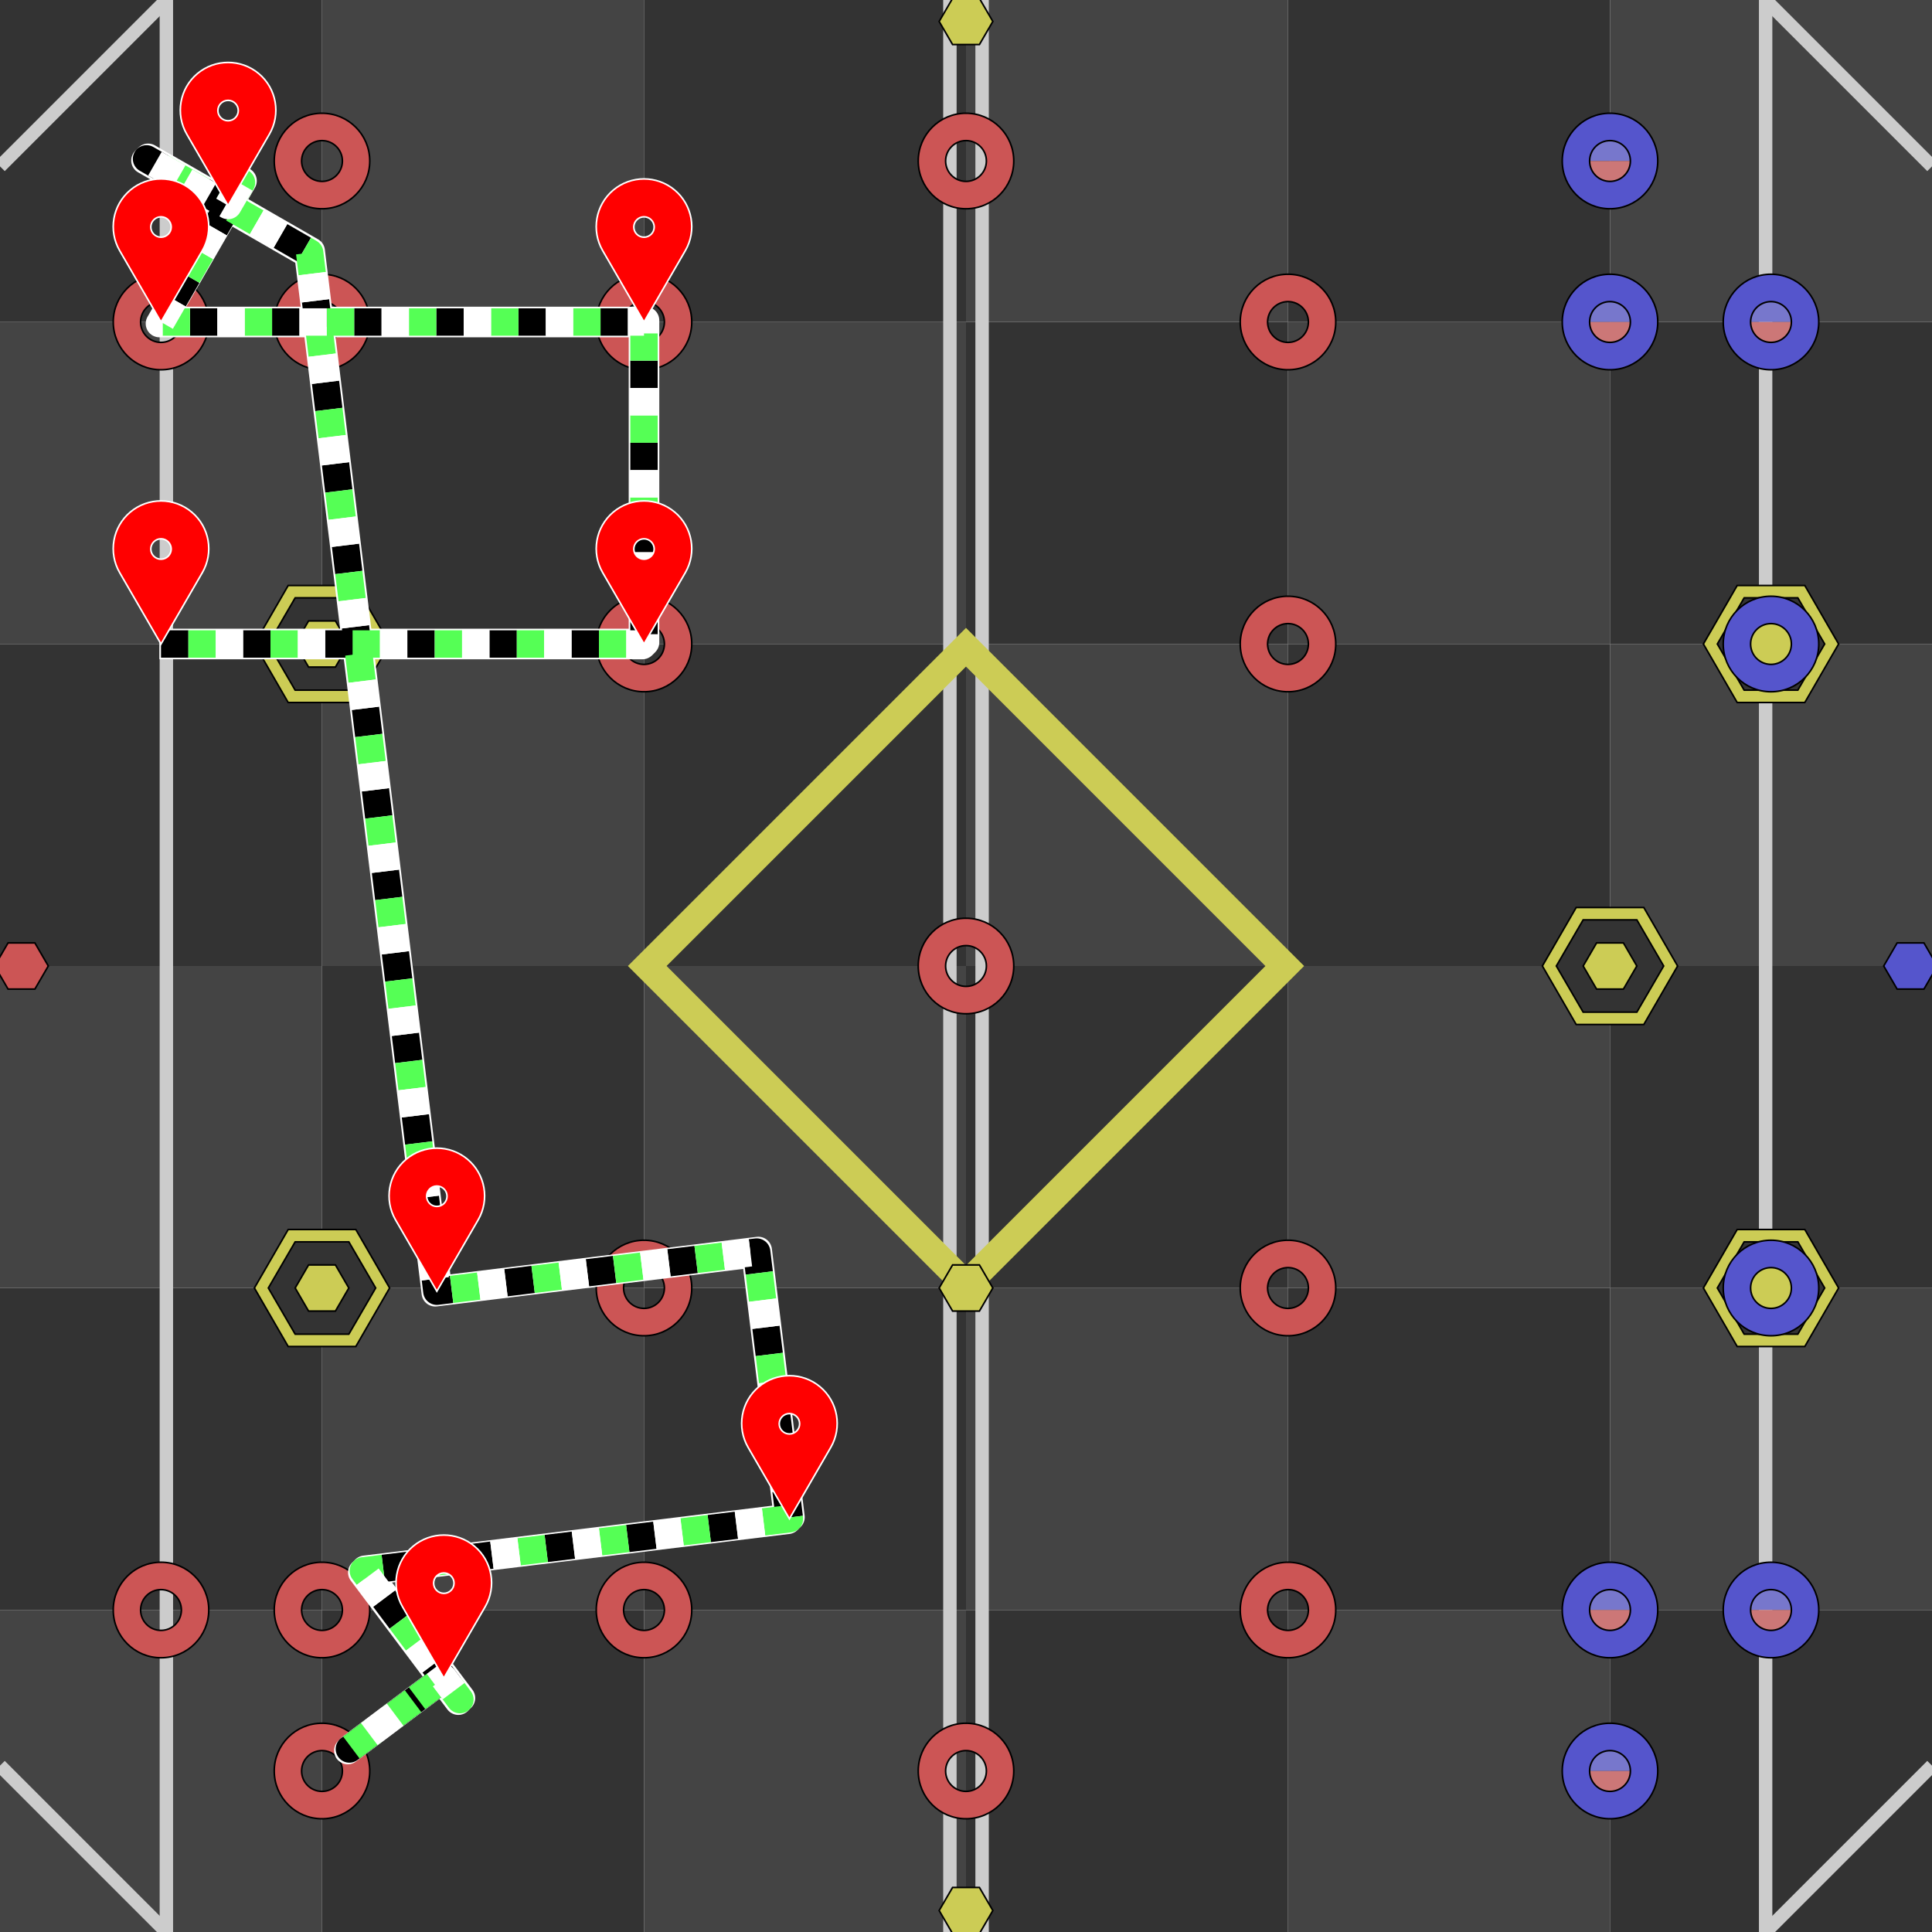
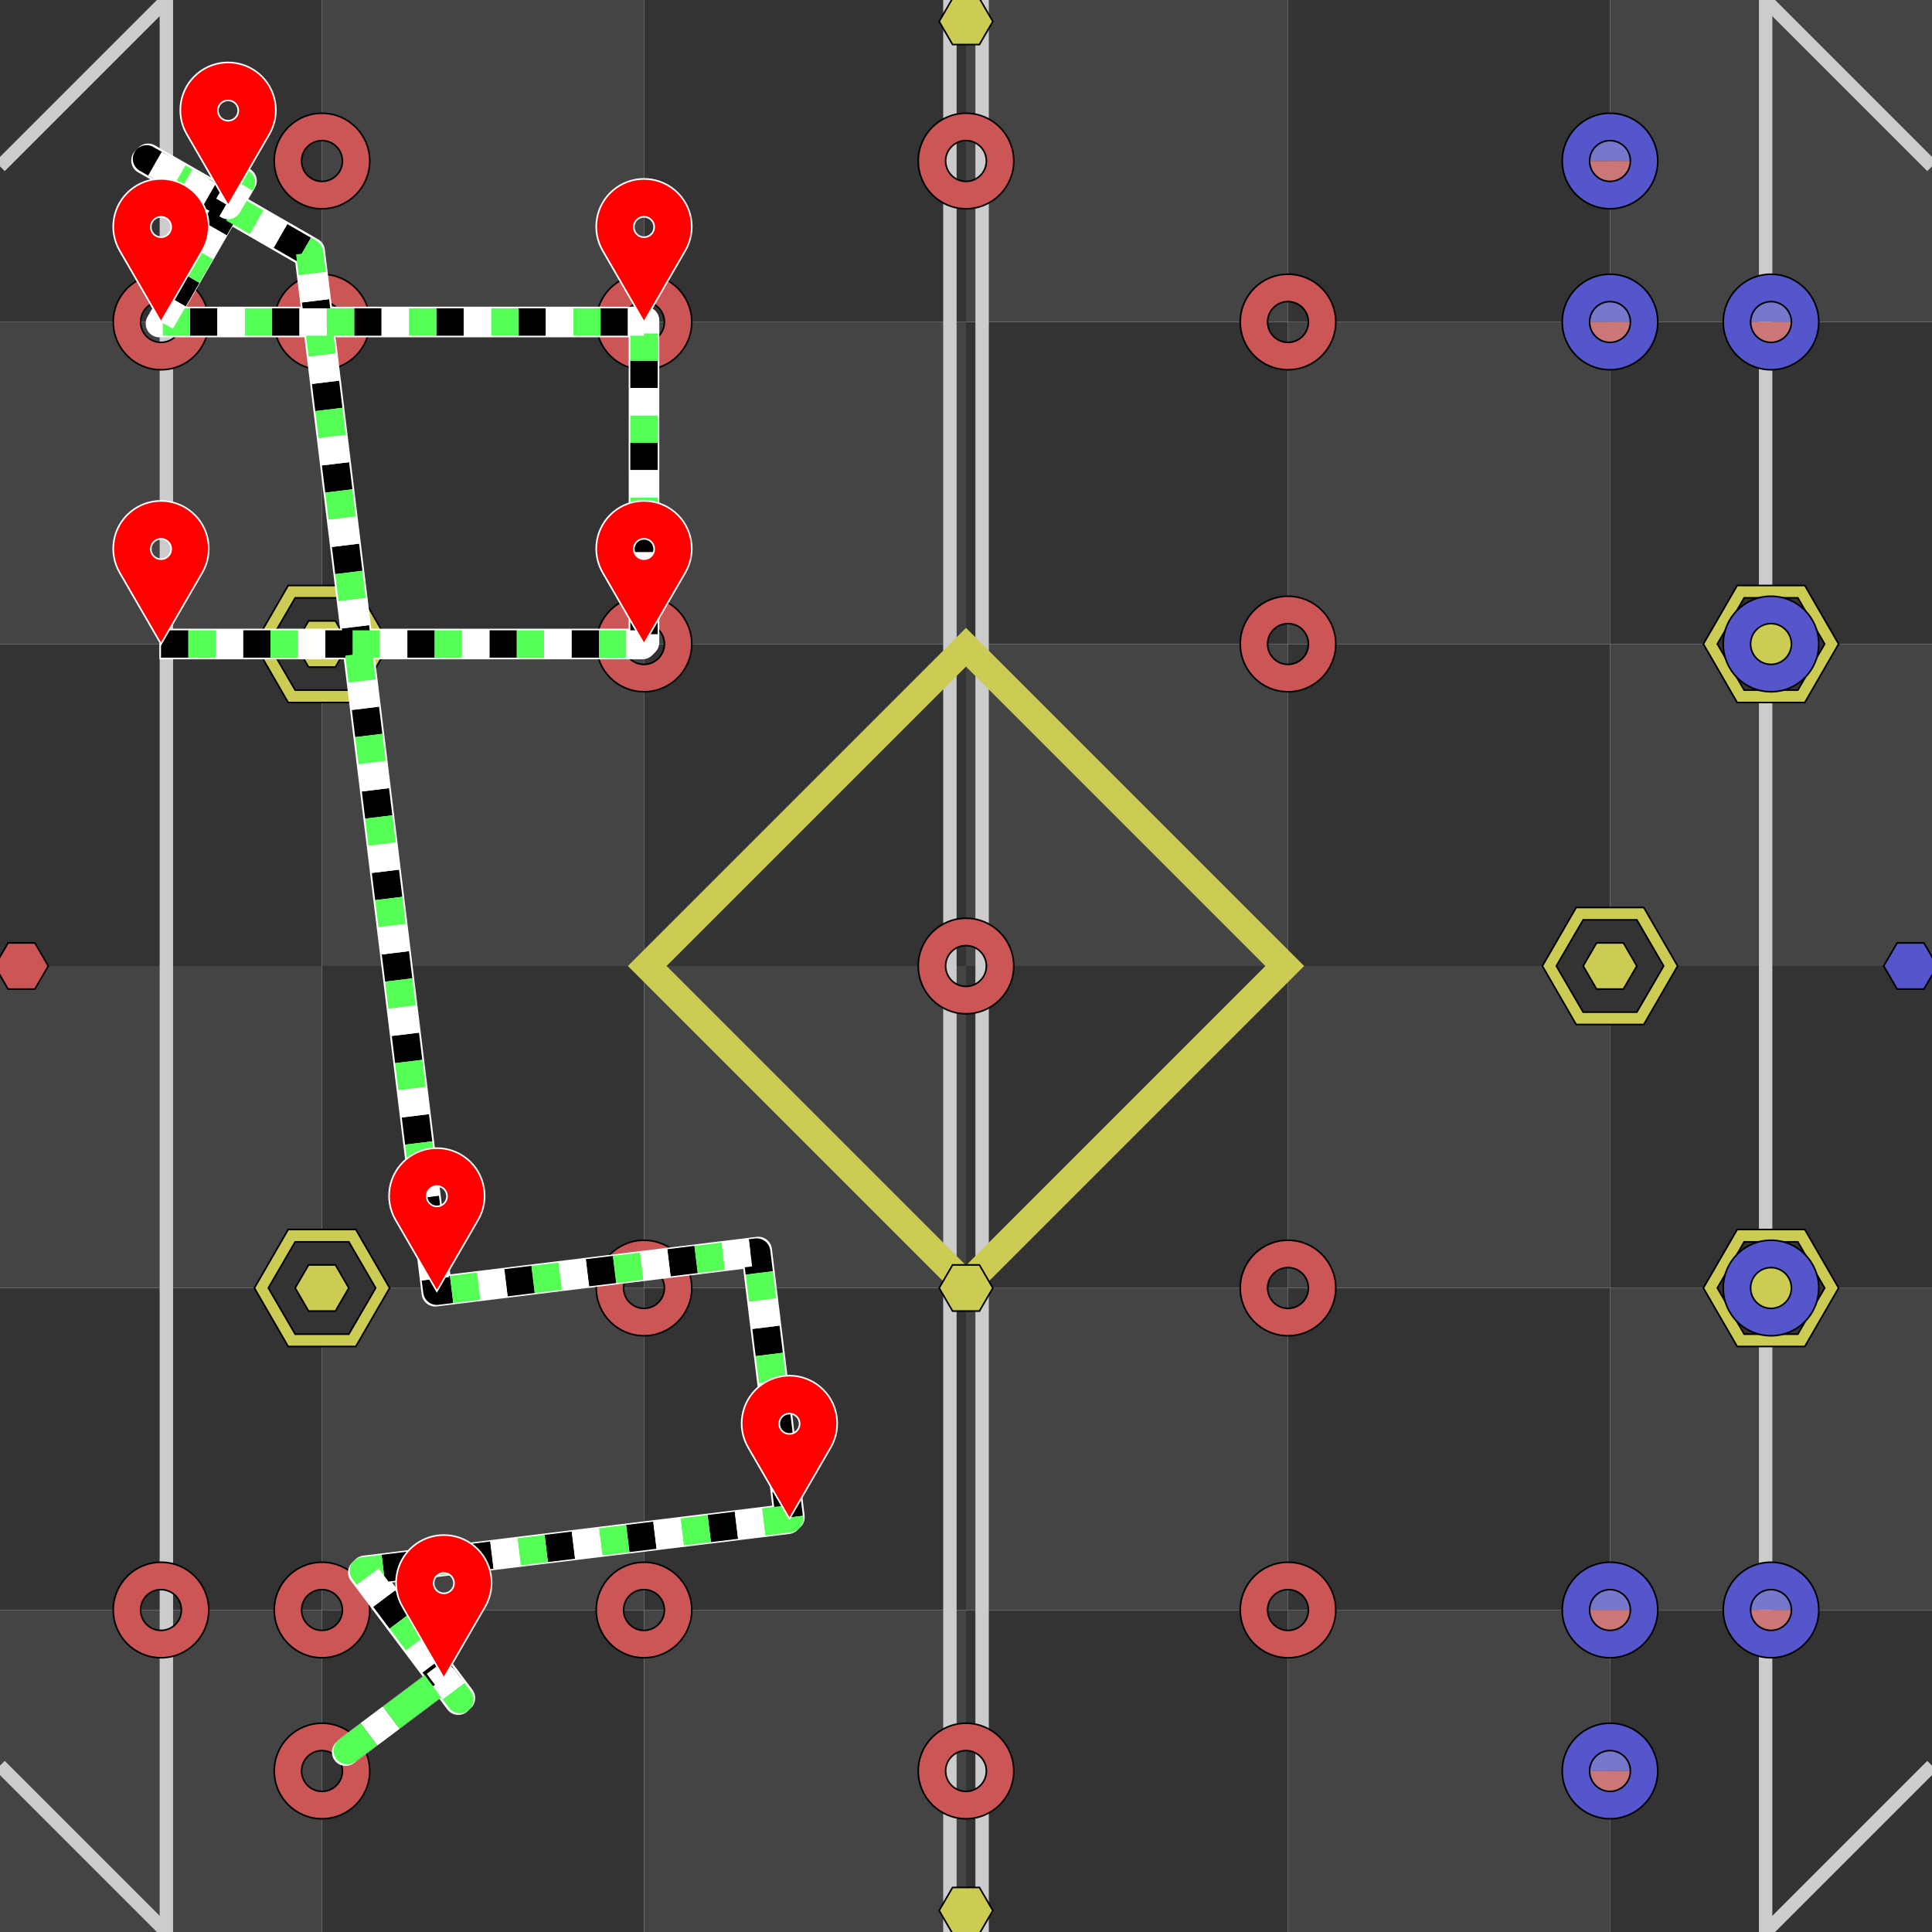
<svg xmlns="http://www.w3.org/2000/svg" version="1.1" width="600" height="600" viewBox="-1800 -1800 3600 3600">
  <g transform="scale(1, -1)">
    <rect x="-1800" y="-1800" width="600" height="600" fill="#444444" />
    <rect x="-1800" y="-1200" width="600" height="600" fill="#333333" />
    <rect x="-1800" y="-600" width="600" height="600" fill="#444444" />
    <rect x="-1800" y="0" width="600" height="600" fill="#333333" />
    <rect x="-1800" y="600" width="600" height="600" fill="#444444" />
    <rect x="-1800" y="1200" width="600" height="600" fill="#333333" />
    <rect x="-1200" y="-1800" width="600" height="600" fill="#333333" />
    <rect x="-1200" y="-1200" width="600" height="600" fill="#444444" />
    <rect x="-1200" y="-600" width="600" height="600" fill="#333333" />
    <rect x="-1200" y="0" width="600" height="600" fill="#444444" />
    <rect x="-1200" y="600" width="600" height="600" fill="#333333" />
    <rect x="-1200" y="1200" width="600" height="600" fill="#444444" />
    <rect x="-600" y="-1800" width="600" height="600" fill="#444444" />
    <rect x="-600" y="-1200" width="600" height="600" fill="#333333" />
    <rect x="-600" y="-600" width="600" height="600" fill="#444444" />
    <rect x="-600" y="0" width="600" height="600" fill="#333333" />
    <rect x="-600" y="600" width="600" height="600" fill="#444444" />
    <rect x="-600" y="1200" width="600" height="600" fill="#333333" />
    <rect x="0" y="-1800" width="600" height="600" fill="#333333" />
    <rect x="0" y="-1200" width="600" height="600" fill="#444444" />
    <rect x="0" y="-600" width="600" height="600" fill="#333333" />
    <rect x="0" y="0" width="600" height="600" fill="#444444" />
    <rect x="0" y="600" width="600" height="600" fill="#333333" />
    <rect x="0" y="1200" width="600" height="600" fill="#444444" />
    <rect x="600" y="-1800" width="600" height="600" fill="#444444" />
    <rect x="600" y="-1200" width="600" height="600" fill="#333333" />
    <rect x="600" y="-600" width="600" height="600" fill="#444444" />
    <rect x="600" y="0" width="600" height="600" fill="#333333" />
    <rect x="600" y="600" width="600" height="600" fill="#444444" />
    <rect x="600" y="1200" width="600" height="600" fill="#333333" />
    <rect x="1200" y="-1800" width="600" height="600" fill="#333333" />
    <rect x="1200" y="-1200" width="600" height="600" fill="#444444" />
    <rect x="1200" y="-600" width="600" height="600" fill="#333333" />
    <rect x="1200" y="0" width="600" height="600" fill="#444444" />
    <rect x="1200" y="600" width="600" height="600" fill="#333333" />
    <rect x="1200" y="1200" width="600" height="600" fill="#444444" />
    <line x1="-1490" y1="-1800" x2="-1490" y2="1800" stroke="#cccccc" stroke-width="25" />
    <line x1="-30" y1="-1800" x2="-30" y2="1800" stroke="#cccccc" stroke-width="25" />
    <line x1="30" y1="-1800" x2="30" y2="1800" stroke="#cccccc" stroke-width="25" />
    <line x1="1490" y1="-1800" x2="1490" y2="1800" stroke="#cccccc" stroke-width="25" />
    <line x1="-1800" y1="-1490" x2="-1490" y2="-1800" stroke="#cccccc" stroke-width="25" />
    <line x1="1800" y1="-1490" x2="1490" y2="-1800" stroke="#cccccc" stroke-width="25" />
    <line x1="-1800" y1="1490" x2="-1490" y2="1800" stroke="#cccccc" stroke-width="25" />
    <line x1="1800" y1="1490" x2="1490" y2="1800" stroke="#cccccc" stroke-width="25" />
    <rect x="-420" y="-420" width="840" height="840" transform="rotate(45)" stroke="#cccc55" fill="none" stroke-width="51" />
    <polygon points="-1710,0 -1735,43 -1785,43 -1810,0 -1785,-43 -1735,-43" fill="#cc5555" stroke="#000000" stroke-width="3" />
    <polygon points="1810,0 1785,43 1735,43 1710,0 1735,-43 1785,-43" fill="#5555cc" stroke="#000000" stroke-width="3" />
    <polygon points="50,1760 25,1803 -25,1803 -50,1760 -25,1717 25,1717" fill="#cccc55" stroke="#000000" stroke-width="3" />
    <polygon points="50,-600 25,-557 -25,-557 -50,-600 -25,-643 25,-643" fill="#cccc55" stroke="#000000" stroke-width="3" />
    <polygon points="50,-1760 25,-1717 -25,-1717 -50,-1760 -25,-1803 25,-1803" fill="#cccc55" stroke="#000000" stroke-width="3" />
    <polygon points="-1074,600 -1137,709 -1263,709 -1326,600 -1263,491 -1137,491" fill="#cccc55" stroke="#000000" stroke-width="3" />
    <polygon points="-1100,600 -1150,686 -1250,686 -1300,600 -1250,514 -1150,514" fill="#333333" stroke="#000000" stroke-width="3" />
    <polygon points="-1150,600 -1175,643 -1225,643 -1250,600 -1225,557 -1175,557" fill="#cccc55" stroke="#000000" stroke-width="3" />
    <polygon points="1626,600 1563,709 1437,709 1374,600 1437,491 1563,491" fill="#cccc55" stroke="#000000" stroke-width="3" />
    <polygon points="1600,600 1550,686 1450,686 1400,600 1450,514 1550,514" fill="#333333" stroke="#000000" stroke-width="3" />
    <polygon points="1550,600 1525,643 1475,643 1450,600 1475,557 1525,557" fill="#cccc55" stroke="#000000" stroke-width="3" />
    <polygon points="1326,0 1263,109 1137,109 1074,0 1137,-109 1263,-109" fill="#cccc55" stroke="#000000" stroke-width="3" />
    <polygon points="1300,0 1250,86 1150,86 1100,0 1150,-86 1250,-86" fill="#333333" stroke="#000000" stroke-width="3" />
    <polygon points="1250,0 1225,43 1175,43 1150,0 1175,-43 1225,-43" fill="#cccc55" stroke="#000000" stroke-width="3" />
    <polygon points="-1074,-600 -1137,-491 -1263,-491 -1326,-600 -1263,-709 -1137,-709" fill="#cccc55" stroke="#000000" stroke-width="3" />
    <polygon points="-1100,-600 -1150,-514 -1250,-514 -1300,-600 -1250,-686 -1150,-686" fill="#333333" stroke="#000000" stroke-width="3" />
    <polygon points="-1150,-600 -1175,-557 -1225,-557 -1250,-600 -1225,-643 -1175,-643" fill="#cccc55" stroke="#000000" stroke-width="3" />
    <polygon points="1626,-600 1563,-491 1437,-491 1374,-600 1437,-709 1563,-709" fill="#cccc55" stroke="#000000" stroke-width="3" />
    <polygon points="1600,-600 1550,-514 1450,-514 1400,-600 1450,-686 1550,-686" fill="#333333" stroke="#000000" stroke-width="3" />
    <polygon points="1550,-600 1525,-557 1475,-557 1450,-600 1475,-643 1525,-643" fill="#cccc55" stroke="#000000" stroke-width="3" />
    <path d="M 1111,1500 a 89,89 0 1,0 178,0" fill="#7777cc" />
    <path d="M 1111,1500 a 89,89 0 1,1 178,0" fill="#cc7777" />
    <path d="M 1111,1500 a 89 89 0 0 0 178 0 a 89 89 0 0 0 -178 0 z m 51 0 a 38 38 0 0 0 76 0 a 38 38 0 0 0 -76 0 z" fill="#5555cc" stroke="#000000" stroke-width="3" fill-rule="evenodd" />
    <path d="M 1111,1200 a 89,89 0 1,0 178,0" fill="#7777cc" />
    <path d="M 1111,1200 a 89,89 0 1,1 178,0" fill="#cc7777" />
    <path d="M 1111,1200 a 89 89 0 0 0 178 0 a 89 89 0 0 0 -178 0 z m 51 0 a 38 38 0 0 0 76 0 a 38 38 0 0 0 -76 0 z" fill="#5555cc" stroke="#000000" stroke-width="3" fill-rule="evenodd" />
    <path d="M 1411,1200 a 89,89 0 1,0 178,0" fill="#7777cc" />
    <path d="M 1411,1200 a 89,89 0 1,1 178,0" fill="#cc7777" />
    <path d="M 1411,1200 a 89 89 0 0 0 178 0 a 89 89 0 0 0 -178 0 z m 51 0 a 38 38 0 0 0 76 0 a 38 38 0 0 0 -76 0 z" fill="#5555cc" stroke="#000000" stroke-width="3" fill-rule="evenodd" />
    <path d="M 1111,-1200 a 89,89 0 1,0 178,0" fill="#7777cc" />
    <path d="M 1111,-1200 a 89,89 0 1,1 178,0" fill="#cc7777" />
    <path d="M 1111,-1200 a 89 89 0 0 0 178 0 a 89 89 0 0 0 -178 0 z m 51 0 a 38 38 0 0 0 76 0 a 38 38 0 0 0 -76 0 z" fill="#5555cc" stroke="#000000" stroke-width="3" fill-rule="evenodd" />
    <path d="M 1411,-1200 a 89,89 0 1,0 178,0" fill="#7777cc" />
    <path d="M 1411,-1200 a 89,89 0 1,1 178,0" fill="#cc7777" />
    <path d="M 1411,-1200 a 89 89 0 0 0 178 0 a 89 89 0 0 0 -178 0 z m 51 0 a 38 38 0 0 0 76 0 a 38 38 0 0 0 -76 0 z" fill="#5555cc" stroke="#000000" stroke-width="3" fill-rule="evenodd" />
    <path d="M 1111,-1500 a 89,89 0 1,0 178,0" fill="#7777cc" />
    <path d="M 1111,-1500 a 89,89 0 1,1 178,0" fill="#cc7777" />
    <path d="M 1111,-1500 a 89 89 0 0 0 178 0 a 89 89 0 0 0 -178 0 z m 51 0 a 38 38 0 0 0 76 0 a 38 38 0 0 0 -76 0 z" fill="#5555cc" stroke="#000000" stroke-width="3" fill-rule="evenodd" />
    <path d="M -1289,1500 a 89 89 0 0 0 178 0 a 89 89 0 0 0 -178 0 z m 51 0 a 38 38 0 0 0 76 0 a 38 38 0 0 0 -76 0 z" fill="#cc5555" stroke="#000000" stroke-width="3" fill-rule="evenodd" />
    <path d="M -89,1500 a 89 89 0 0 0 178 0 a 89 89 0 0 0 -178 0 z m 51 0 a 38 38 0 0 0 76 0 a 38 38 0 0 0 -76 0 z" fill="#cc5555" stroke="#000000" stroke-width="3" fill-rule="evenodd" />
    <path d="M -1589,1200 a 89 89 0 0 0 178 0 a 89 89 0 0 0 -178 0 z m 51 0 a 38 38 0 0 0 76 0 a 38 38 0 0 0 -76 0 z" fill="#cc5555" stroke="#000000" stroke-width="3" fill-rule="evenodd" />
    <path d="M -1289,1200 a 89 89 0 0 0 178 0 a 89 89 0 0 0 -178 0 z m 51 0 a 38 38 0 0 0 76 0 a 38 38 0 0 0 -76 0 z" fill="#cc5555" stroke="#000000" stroke-width="3" fill-rule="evenodd" />
    <path d="M -689,1200 a 89 89 0 0 0 178 0 a 89 89 0 0 0 -178 0 z m 51 0 a 38 38 0 0 0 76 0 a 38 38 0 0 0 -76 0 z" fill="#cc5555" stroke="#000000" stroke-width="3" fill-rule="evenodd" />
    <path d="M 511,1200 a 89 89 0 0 0 178 0 a 89 89 0 0 0 -178 0 z m 51 0 a 38 38 0 0 0 76 0 a 38 38 0 0 0 -76 0 z" fill="#cc5555" stroke="#000000" stroke-width="3" fill-rule="evenodd" />
    <path d="M -689,600 a 89 89 0 0 0 178 0 a 89 89 0 0 0 -178 0 z m 51 0 a 38 38 0 0 0 76 0 a 38 38 0 0 0 -76 0 z" fill="#cc5555" stroke="#000000" stroke-width="3" fill-rule="evenodd" />
    <path d="M 511,600 a 89 89 0 0 0 178 0 a 89 89 0 0 0 -178 0 z m 51 0 a 38 38 0 0 0 76 0 a 38 38 0 0 0 -76 0 z" fill="#cc5555" stroke="#000000" stroke-width="3" fill-rule="evenodd" />
    <path d="M -89,0 a 89 89 0 0 0 178 0 a 89 89 0 0 0 -178 0 z m 51 0 a 38 38 0 0 0 76 0 a 38 38 0 0 0 -76 0 z" fill="#cc5555" stroke="#000000" stroke-width="3" fill-rule="evenodd" />
    <path d="M -689,-600 a 89 89 0 0 0 178 0 a 89 89 0 0 0 -178 0 z m 51 0 a 38 38 0 0 0 76 0 a 38 38 0 0 0 -76 0 z" fill="#cc5555" stroke="#000000" stroke-width="3" fill-rule="evenodd" />
    <path d="M 511,-600 a 89 89 0 0 0 178 0 a 89 89 0 0 0 -178 0 z m 51 0 a 38 38 0 0 0 76 0 a 38 38 0 0 0 -76 0 z" fill="#cc5555" stroke="#000000" stroke-width="3" fill-rule="evenodd" />
    <path d="M -1589,-1200 a 89 89 0 0 0 178 0 a 89 89 0 0 0 -178 0 z m 51 0 a 38 38 0 0 0 76 0 a 38 38 0 0 0 -76 0 z" fill="#cc5555" stroke="#000000" stroke-width="3" fill-rule="evenodd" />
    <path d="M -1289,-1200 a 89 89 0 0 0 178 0 a 89 89 0 0 0 -178 0 z m 51 0 a 38 38 0 0 0 76 0 a 38 38 0 0 0 -76 0 z" fill="#cc5555" stroke="#000000" stroke-width="3" fill-rule="evenodd" />
    <path d="M -689,-1200 a 89 89 0 0 0 178 0 a 89 89 0 0 0 -178 0 z m 51 0 a 38 38 0 0 0 76 0 a 38 38 0 0 0 -76 0 z" fill="#cc5555" stroke="#000000" stroke-width="3" fill-rule="evenodd" />
    <path d="M 511,-1200 a 89 89 0 0 0 178 0 a 89 89 0 0 0 -178 0 z m 51 0 a 38 38 0 0 0 76 0 a 38 38 0 0 0 -76 0 z" fill="#cc5555" stroke="#000000" stroke-width="3" fill-rule="evenodd" />
    <path d="M -1289,-1500 a 89 89 0 0 0 178 0 a 89 89 0 0 0 -178 0 z m 51 0 a 38 38 0 0 0 76 0 a 38 38 0 0 0 -76 0 z" fill="#cc5555" stroke="#000000" stroke-width="3" fill-rule="evenodd" />
    <path d="M -89,-1500 a 89 89 0 0 0 178 0 a 89 89 0 0 0 -178 0 z m 51 0 a 38 38 0 0 0 76 0 a 38 38 0 0 0 -76 0 z" fill="#cc5555" stroke="#000000" stroke-width="3" fill-rule="evenodd" />
    <path d="M 1411,600 a 89 89 0 0 0 178 0 a 89 89 0 0 0 -178 0 z m 51 0 a 38 38 0 0 0 76 0 a 38 38 0 0 0 -76 0 z" fill="#5555cc" stroke="#000000" stroke-width="3" fill-rule="evenodd" />
    <path d="M 1411,-600 a 89 89 0 0 0 178 0 a 89 89 0 0 0 -178 0 z m 51 0 a 38 38 0 0 0 76 0 a 38 38 0 0 0 -76 0 z" fill="#5555cc" stroke="#000000" stroke-width="3" fill-rule="evenodd" />
-     <polyline points="-1497,603 -1197,603 -597,603 -597,1203 -1497,1203 -1347,1463 -1372,1420 -1524,1507 -1220,1332 -983,-603 -387,-530 -326,-1027 -1120,-1124 -940,-1364 -970,-1324 -1146,-1456 -986,-1336" fill="none" stroke="#ffffff" stroke-width="51" stroke-linejoin="round" />
-     <polyline points="-1503,597 -1203,597 -603,597 -603,1197 -1503,1197 -1353,1457 -1378,1414 -1530,1501 -1226,1326 -989,-609 -393,-536 -332,-1033 -1126,-1130 -946,-1370 -976,-1330 -1152,-1462 -992,-1342" fill="none" stroke="#ffffff" stroke-width="51" stroke-linejoin="round" />
-     <polyline points="-1500,600 -1200,600 -600,600 -600,1200 -1500,1200 -1350,1460 -1375,1417 -1527,1504 -1223,1329 -986,-606 -390,-533 -329,-1030 -1123,-1127 -943,-1367 -973,-1327 -1149,-1459 -989,-1339" fill="none" stroke="#000000" stroke-width="51" stroke-dasharray="51,102" stroke-linejoin="round" />
-     <polyline points="-1500,600 -1200,600 -600,600 -600,1200 -1500,1200 -1350,1460 -1375,1417 -1527,1504 -1223,1329 -986,-606 -390,-533 -329,-1030 -1123,-1127 -943,-1367 -973,-1327 -1149,-1459 -989,-1339" fill="none" stroke="#55ff55" stroke-width="51" stroke-dasharray="51,102" stroke-dashoffset="102" stroke-linejoin="round" />
-     <polyline points="-1500,600 -1200,600 -600,600 -600,1200 -1500,1200 -1350,1460 -1375,1417 -1527,1504 -1223,1329 -986,-606 -390,-533 -329,-1030 -1123,-1127 -943,-1367 -973,-1327 -1149,-1459 -989,-1339" fill="none" stroke="#ffffff" stroke-width="51" stroke-dasharray="51,102" stroke-dashoffset="51" stroke-linejoin="round" />
+     <polyline points="-1497,603 -1197,603 -597,603 -597,1203 -1497,1203 -1347,1463 -1372,1420 -1524,1507 -1220,1332 -983,-603 -387,-530 -326,-1027 -1120,-1124 -940,-1364 -970,-1324 -1150,-1459 -990,-1339" fill="none" stroke="#ffffff" stroke-width="51" stroke-linejoin="round" />
+     <polyline points="-1503,597 -1203,597 -603,597 -603,1197 -1503,1197 -1353,1457 -1378,1414 -1530,1501 -1226,1326 -989,-609 -393,-536 -332,-1033 -1126,-1130 -946,-1370 -976,-1330 -1156,-1465 -996,-1345" fill="none" stroke="#ffffff" stroke-width="51" stroke-linejoin="round" />
+     <polyline points="-1500,600 -1200,600 -600,600 -600,1200 -1500,1200 -1350,1460 -1375,1417 -1527,1504 -1223,1329 -986,-606 -390,-533 -329,-1030 -1123,-1127 -943,-1367 -973,-1327 -1153,-1462 -993,-1342" fill="none" stroke="#000000" stroke-width="51" stroke-dasharray="51,102" stroke-linejoin="round" />
+     <polyline points="-1500,600 -1200,600 -600,600 -600,1200 -1500,1200 -1350,1460 -1375,1417 -1527,1504 -1223,1329 -986,-606 -390,-533 -329,-1030 -1123,-1127 -943,-1367 -973,-1327 -1153,-1462 -993,-1342" fill="none" stroke="#55ff55" stroke-width="51" stroke-dasharray="51,102" stroke-dashoffset="102" stroke-linejoin="round" />
+     <polyline points="-1500,600 -1200,600 -600,600 -600,1200 -1500,1200 -1350,1460 -1375,1417 -1527,1504 -1223,1329 -986,-606 -390,-533 -329,-1030 -1123,-1127 -943,-1367 -973,-1327 -1153,-1462 -993,-1342" fill="none" stroke="#ffffff" stroke-width="51" stroke-dasharray="51,102" stroke-dashoffset="51" stroke-linejoin="round" />
    <path d="M -1500,600 l -77 133 a 89 89 0 1 0 154 0 z m -19 177 a 19 19 0 0 0 38 0 a 19 19 0 0 0 -38 0 z" fill="#ff0000" stroke="#ffffff" stroke-width="3" fill-rule="evenodd" />
    <path d="M -600,600 l -77 133 a 89 89 0 1 0 154 0 z m -19 177 a 19 19 0 0 0 38 0 a 19 19 0 0 0 -38 0 z" fill="#ff0000" stroke="#ffffff" stroke-width="3" fill-rule="evenodd" />
    <path d="M -600,1200 l -77 133 a 89 89 0 1 0 154 0 z m -19 177 a 19 19 0 0 0 38 0 a 19 19 0 0 0 -38 0 z" fill="#ff0000" stroke="#ffffff" stroke-width="3" fill-rule="evenodd" />
    <path d="M -1500,1200 l -77 133 a 89 89 0 1 0 154 0 z m -19 177 a 19 19 0 0 0 38 0 a 19 19 0 0 0 -38 0 z" fill="#ff0000" stroke="#ffffff" stroke-width="3" fill-rule="evenodd" />
    <path d="M -1375,1417 l -77 133 a 89 89 0 1 0 154 0 z m -19 177 a 19 19 0 0 0 38 0 a 19 19 0 0 0 -38 0 z" fill="#ff0000" stroke="#ffffff" stroke-width="3" fill-rule="evenodd" />
    <path d="M -986,-606 l -77 133 a 89 89 0 1 0 154 0 z m -19 177 a 19 19 0 0 0 38 0 a 19 19 0 0 0 -38 0 z" fill="#ff0000" stroke="#ffffff" stroke-width="3" fill-rule="evenodd" />
    <path d="M -329,-1030 l -77 133 a 89 89 0 1 0 154 0 z m -19 177 a 19 19 0 0 0 38 0 a 19 19 0 0 0 -38 0 z" fill="#ff0000" stroke="#ffffff" stroke-width="3" fill-rule="evenodd" />
    <path d="M -973,-1327 l -77 133 a 89 89 0 1 0 154 0 z m -19 177 a 19 19 0 0 0 38 0 a 19 19 0 0 0 -38 0 z" fill="#ff0000" stroke="#ffffff" stroke-width="3" fill-rule="evenodd" />
  </g>
</svg>
